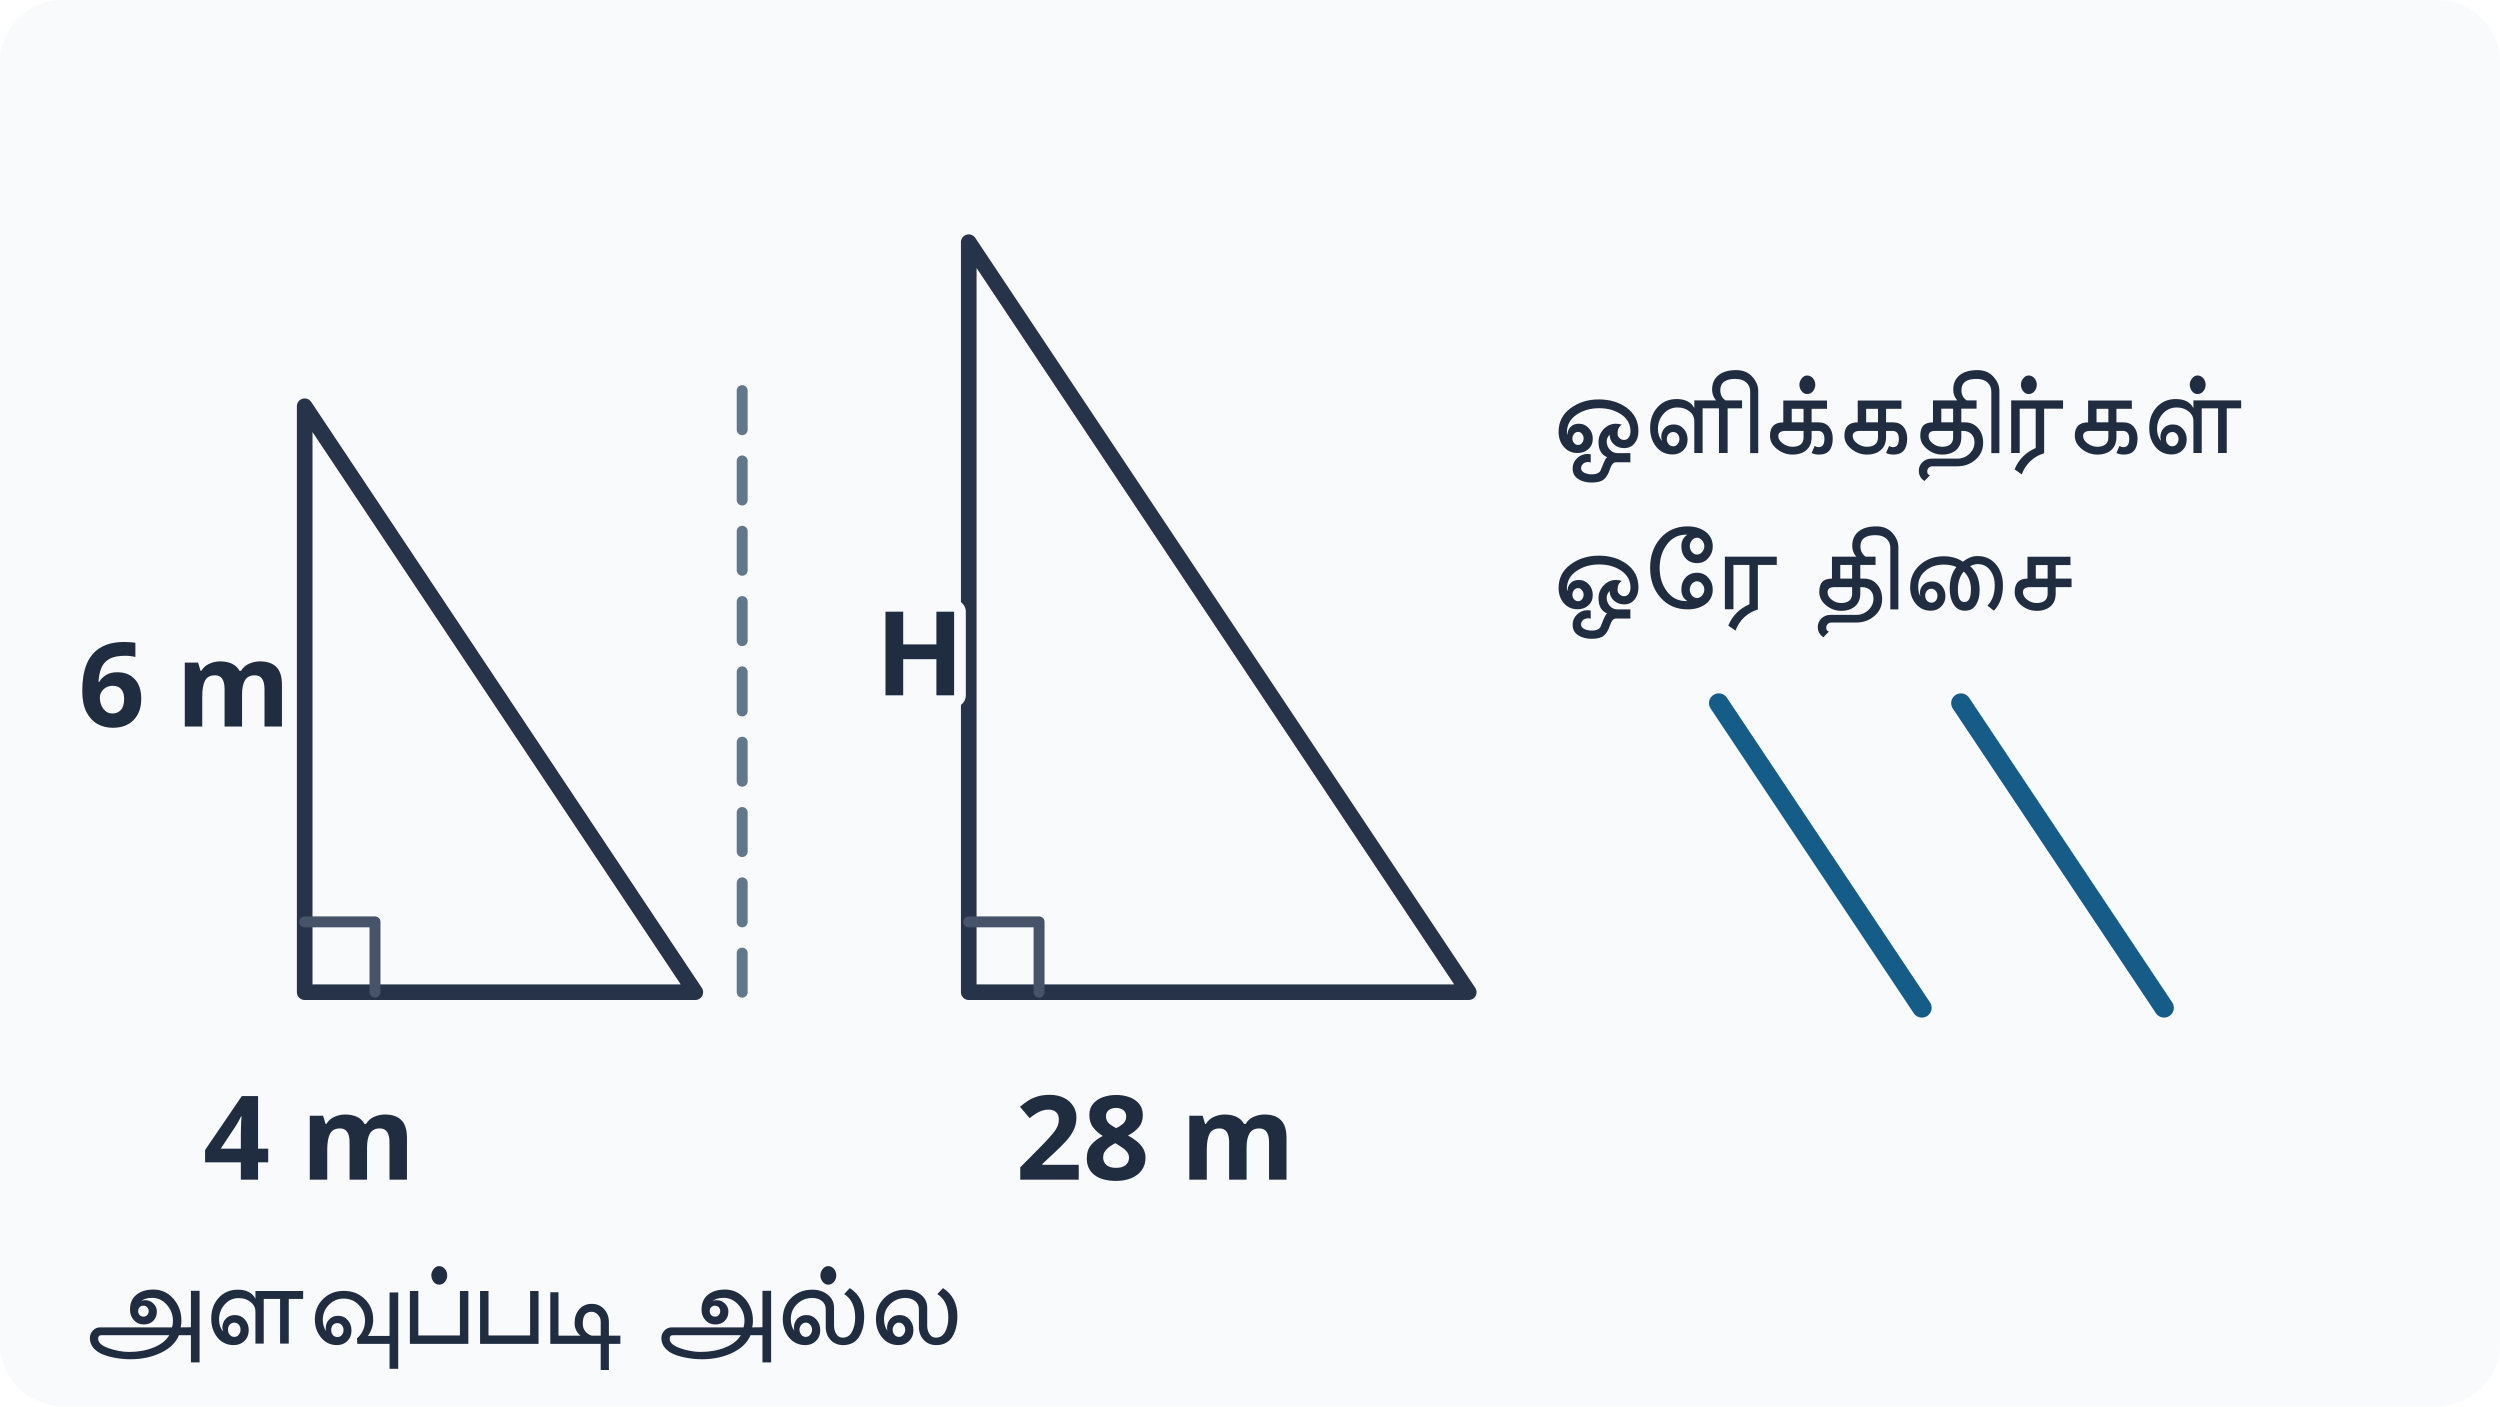
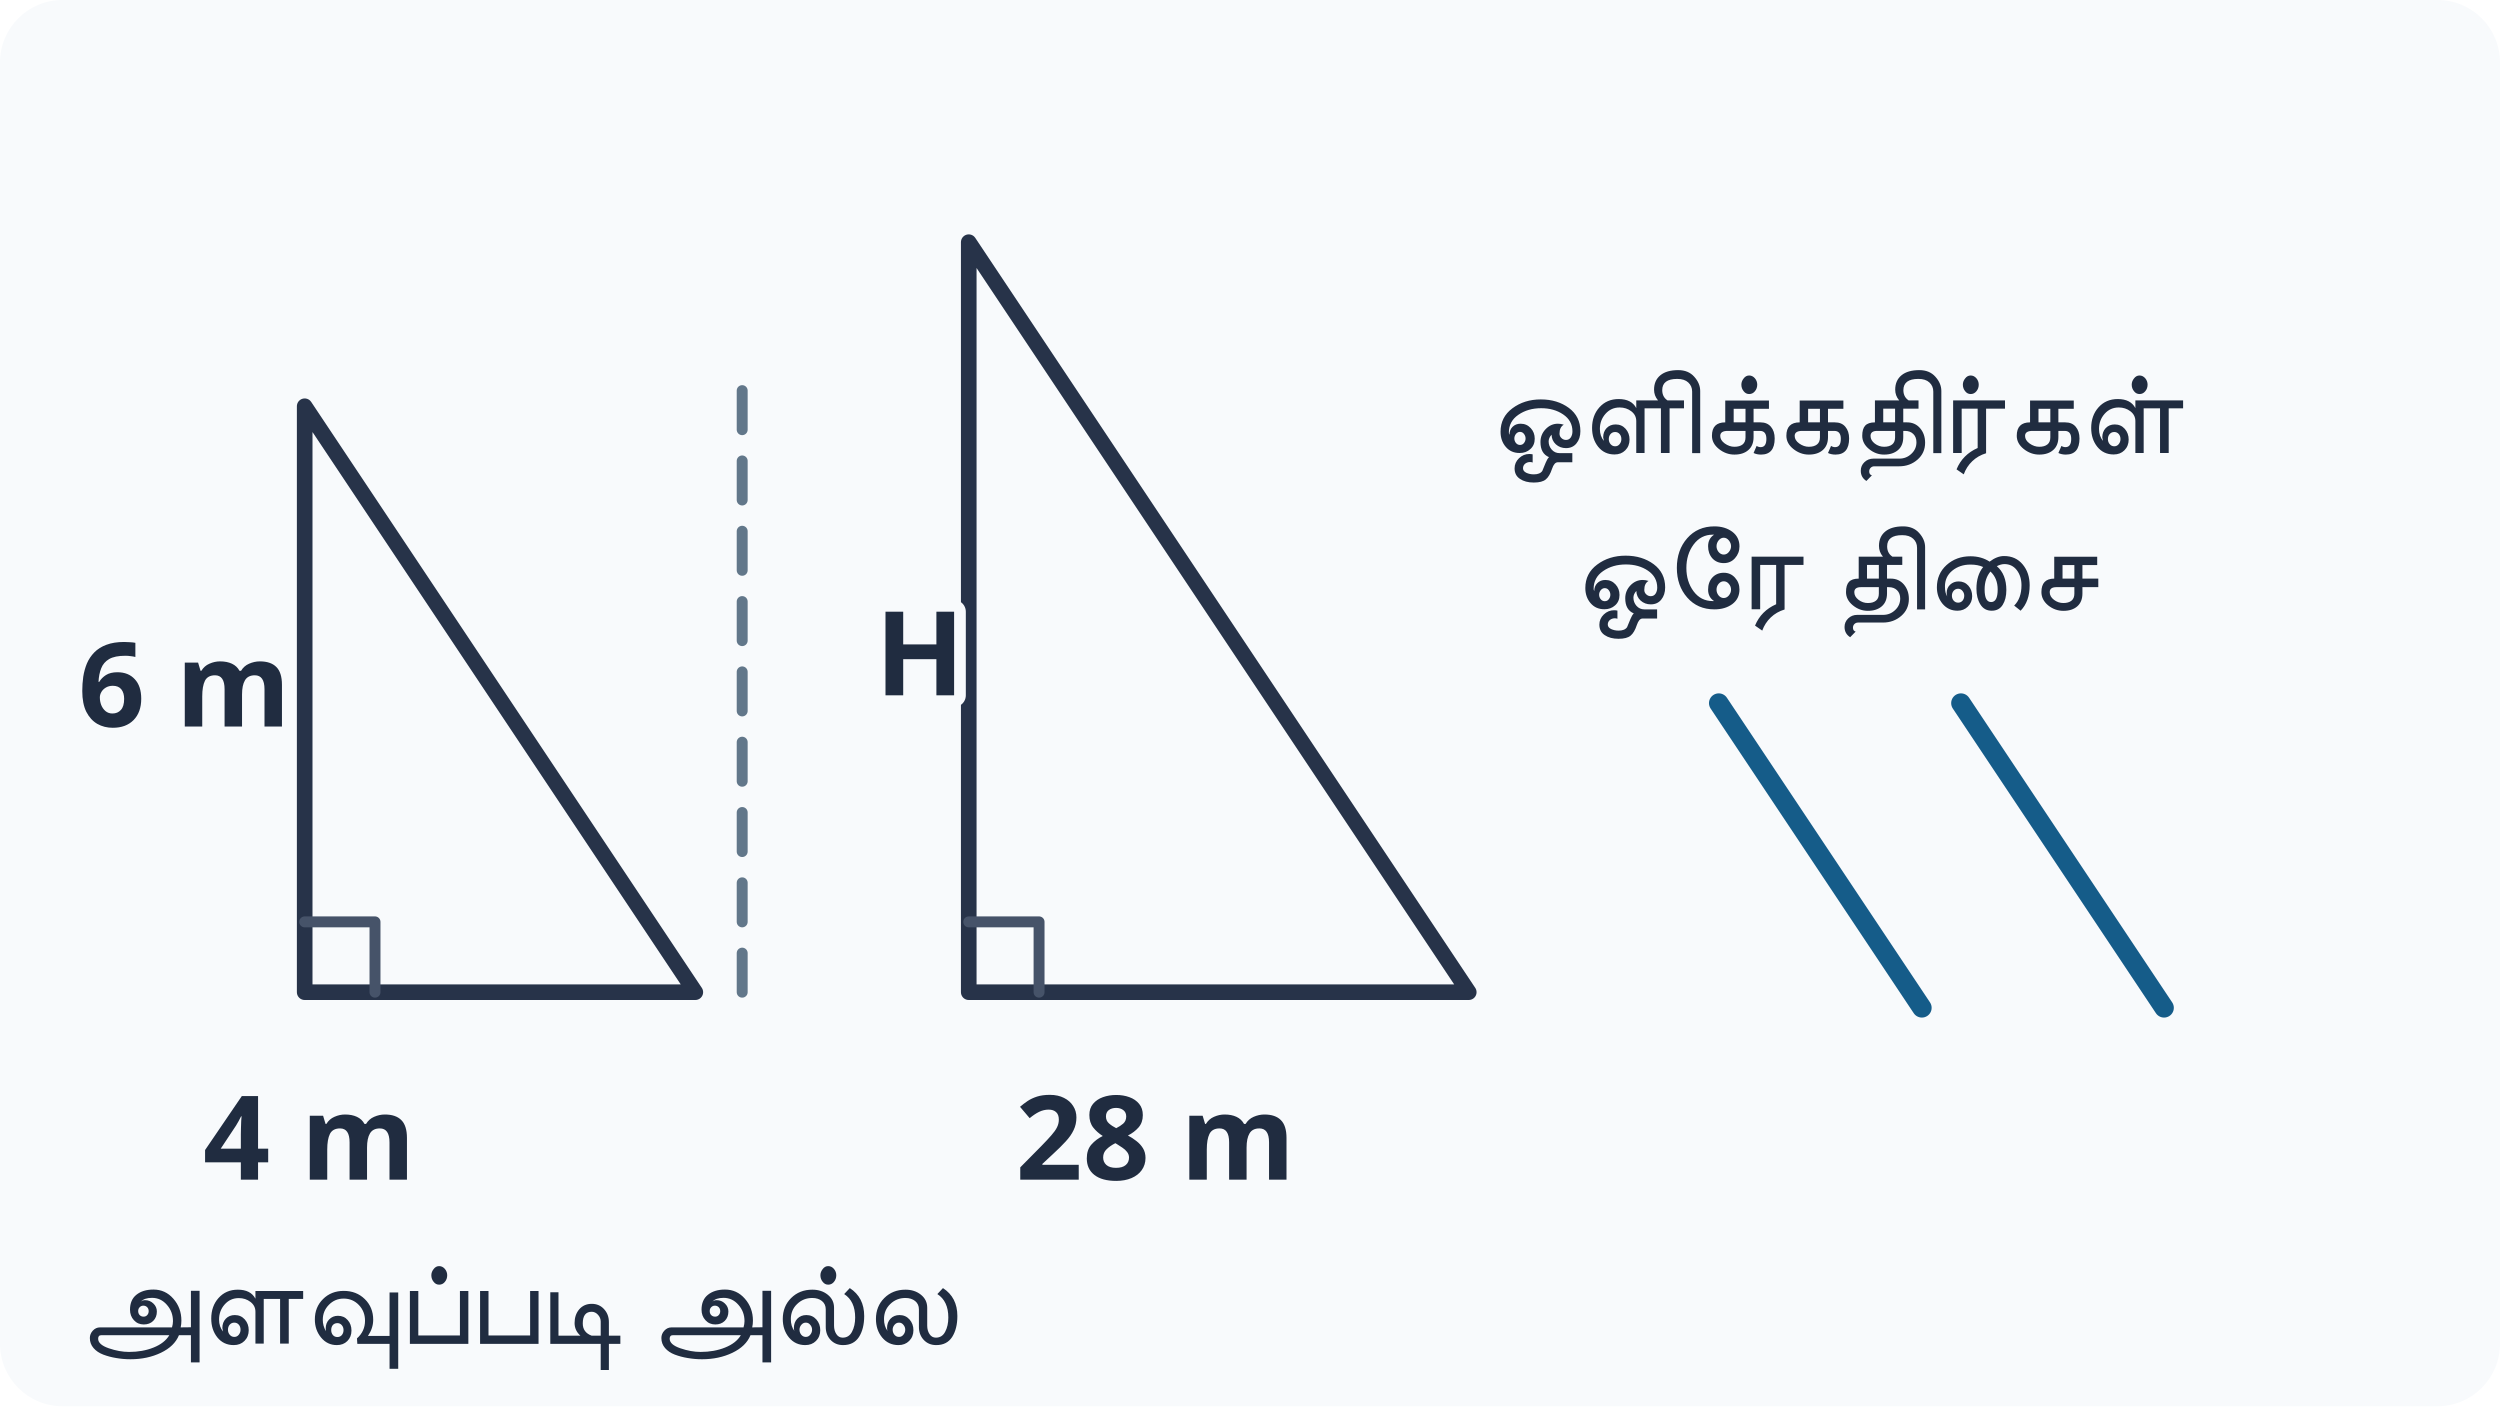
<svg xmlns="http://www.w3.org/2000/svg" xml:lang="ta" viewBox="0 0 320 180" role="img">
  <style>
    .edge,.accent,.guide,.mark { fill:none; stroke-linecap:round; stroke-linejoin:round }
    .edge { stroke:#273349; stroke-width:2 }
    .accent { stroke:#155c89; stroke-width:2.5 }
    .guide { stroke:#62778a; stroke-width:1.4; stroke-dasharray:5 4 }
    .mark { stroke:#465369; stroke-width:1.4 }
    .point { fill:#273349 }
    text { fill:#202c40; font:600 15px system-ui,sans-serif; paint-order:stroke; stroke:#f8fafc; stroke-width:3px; stroke-linejoin:round }
  </style>
  <rect width="320" height="180" rx="8" fill="#f8fafc" />
  <polyline class="edge" points="39.000,127.000 39.000,52.000 89.000,127.000 39.000,127.000" />
  <polyline class="edge" points="124.000,127.000 124.000,31.000 188.000,127.000 124.000,127.000" />
  <polyline class="mark" points="39.000,118.000 48.000,118.000 48.000,127.000" />
  <polyline class="mark" points="124.000,118.000 133.000,118.000 133.000,127.000" />
  <text x="10.000" y="93.000">6 m</text>
  <text x="26.000" y="151.000">4 m</text>
  <text x="112.000" y="89.000">H</text>
  <text x="130.000" y="151.000">28 m</text>
  <polyline class="guide" points="95.000,127.000 95.000,50.000" />
-   <text x="198.000" y="58.000">ஒளிக்கதிர்கள்</text>
-   <text x="198.000" y="78.000">ஒரே திசை</text>
+   <text x="235.000" text-anchor="middle" y="58.000">ஒளிக்கதிர்கள்</text>
+   <text x="235.000" text-anchor="middle" y="78.000">ஒரே திசை</text>
  <polyline class="accent" points="220.000,90.000 246.000,129.000" />
  <polyline class="accent" points="251.000,90.000 277.000,129.000" />
  <text x="10.000" y="172.000">அளவுப்படி அல்ல</text>
</svg>
